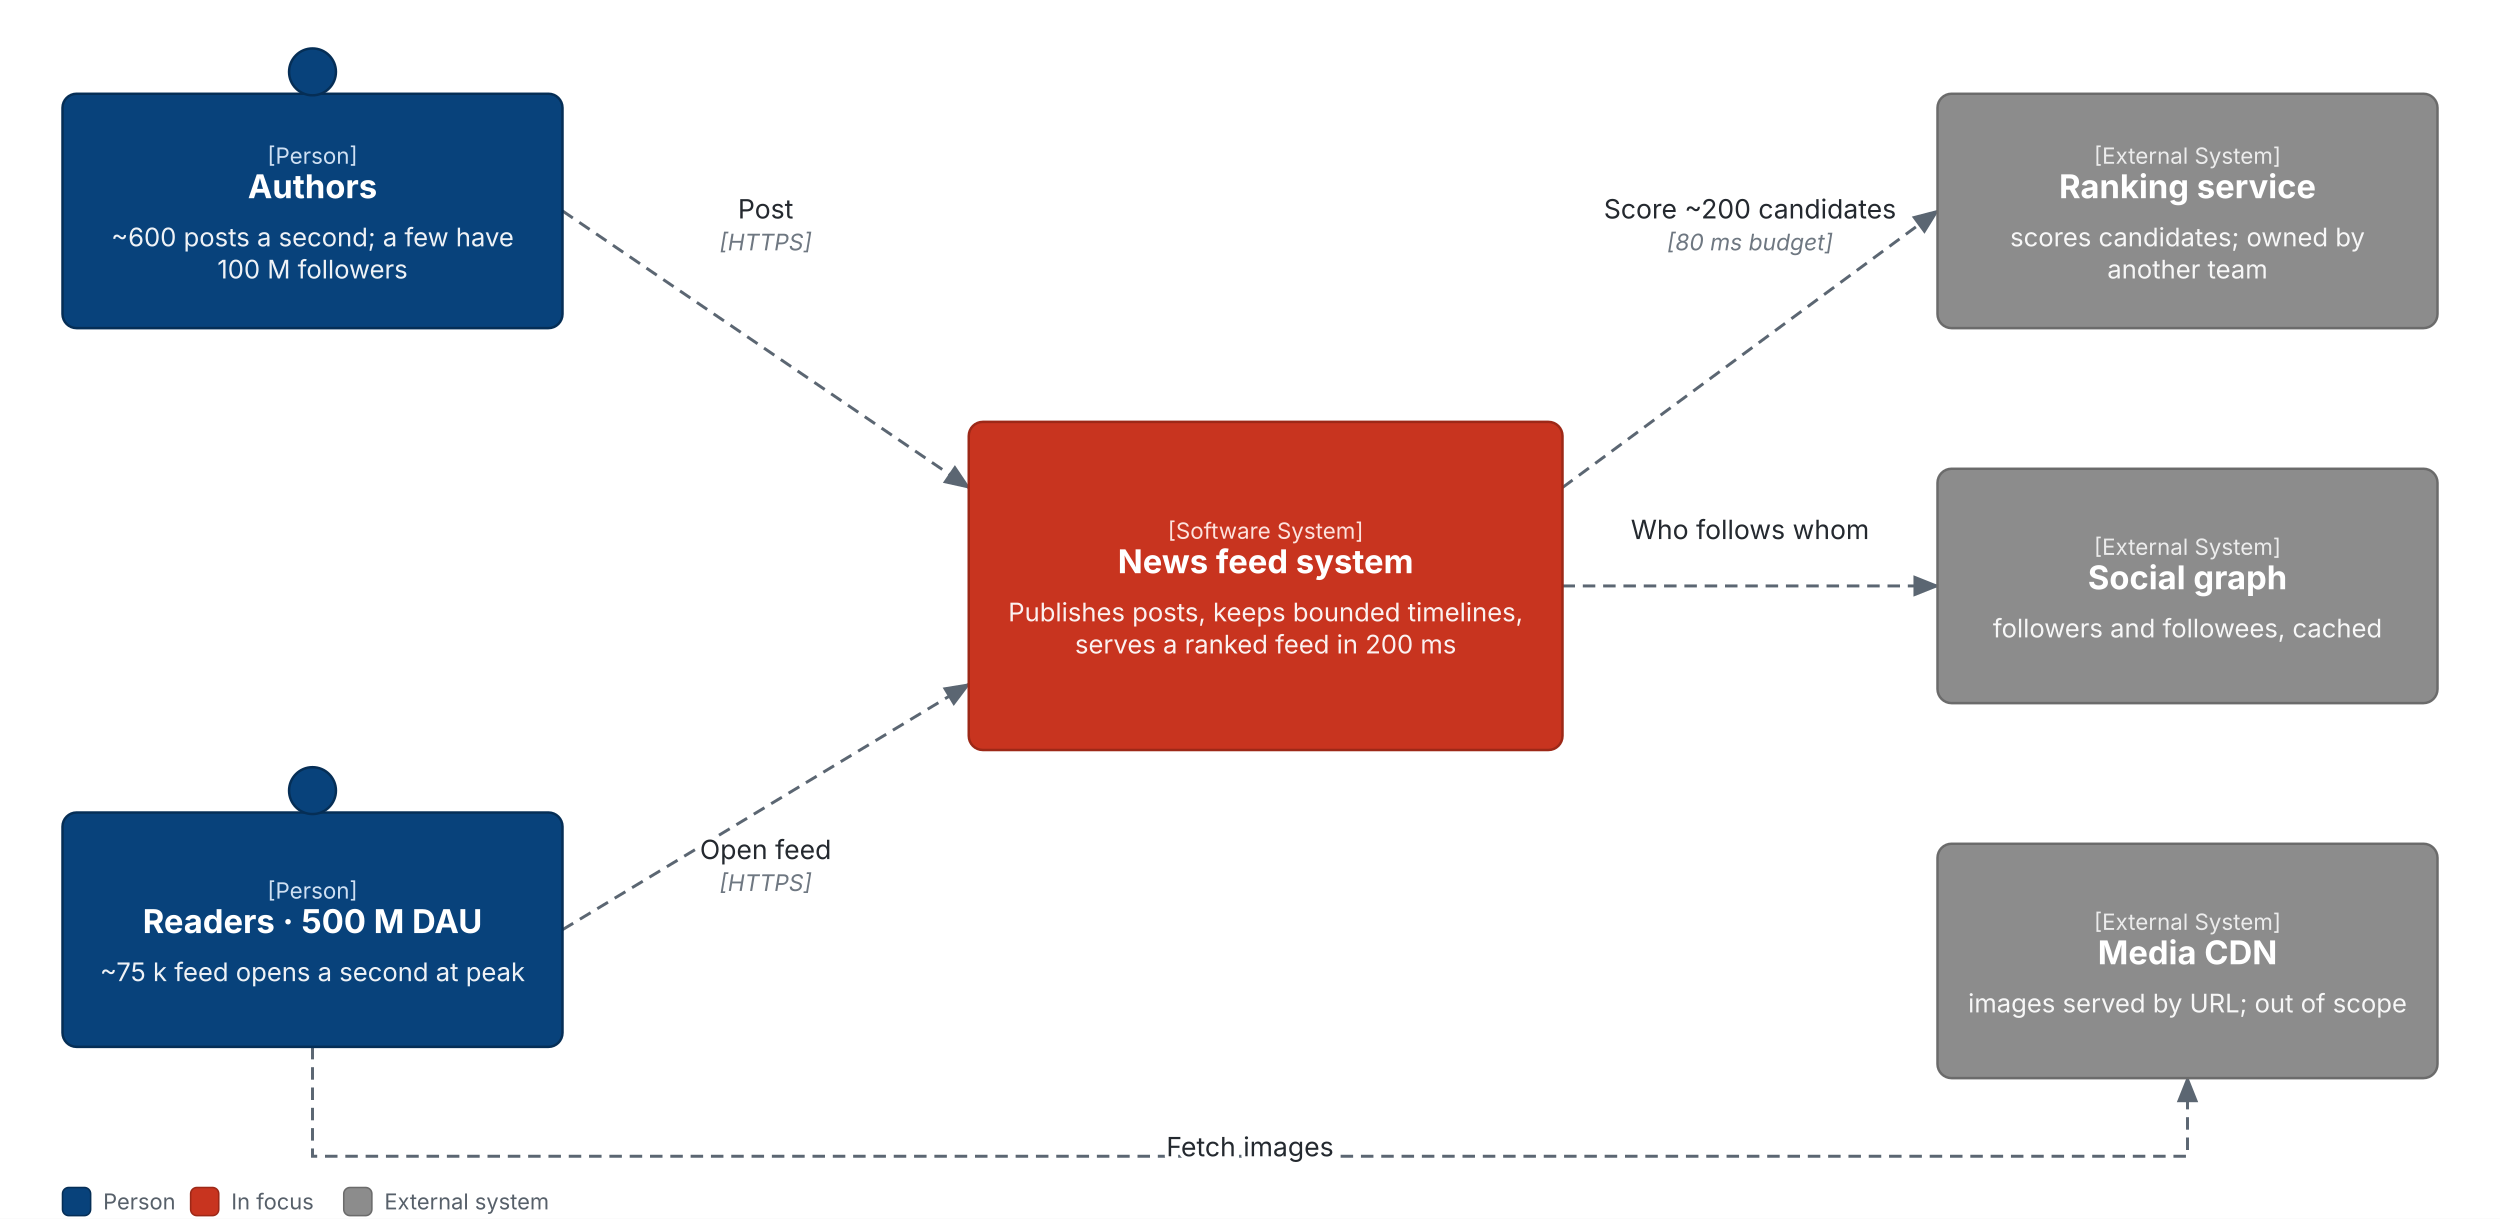
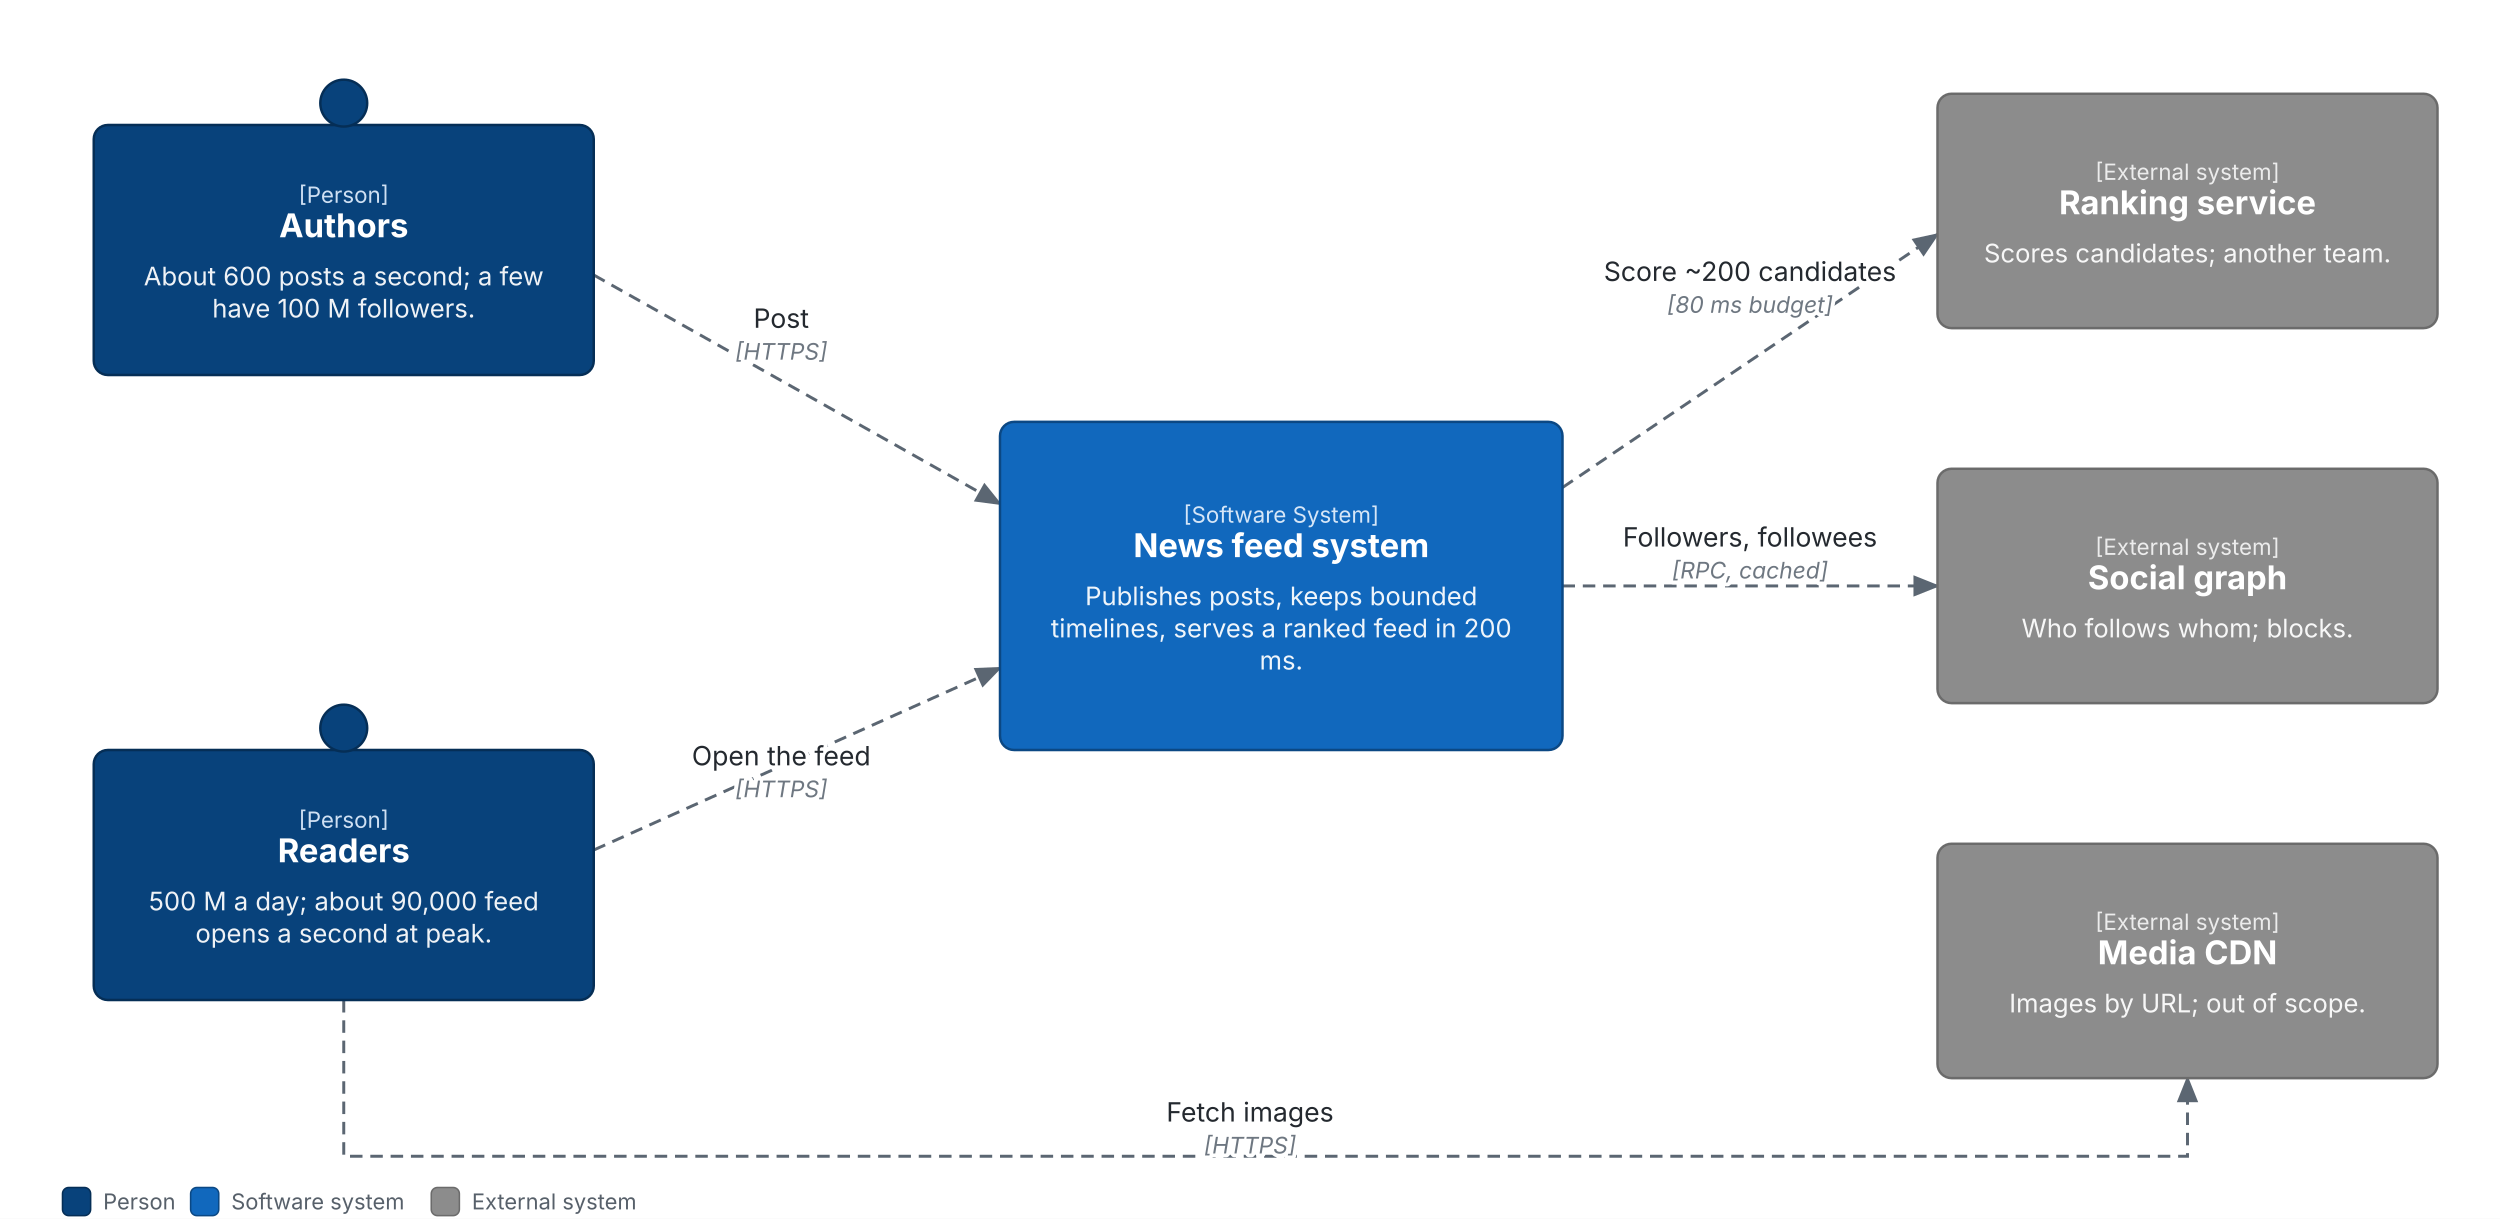
<svg xmlns="http://www.w3.org/2000/svg" class="c4" viewBox="0 0 1600 780" width="1600" height="780">
  <defs>
    <marker id="c4a" viewBox="0 0 10 10" refX="9" refY="5" markerWidth="9" markerHeight="9" orient="auto">
      <path d="M0,1 L10,5 L0,9 z" fill="#5b6672" />
    </marker>
    <marker id="c4a-s" viewBox="0 0 10 10" refX="1" refY="5" markerWidth="9" markerHeight="9" orient="auto">
      <path d="M10,1 L0,5 L10,9 z" fill="#5b6672" />
    </marker>
  </defs>
  <rect width="1600" height="780" fill="#ffffff" />
-   <path d="M360.0,135.0 L620.0,312.0" fill="none" stroke="#5b6672" stroke-width="1.9" stroke-dasharray="8 5" marker-end="url(#c4a)" />
-   <text x="490.0" y="139.8" text-anchor="middle" font-family="Inter, Helvetica, Arial, sans-serif" font-size="17.0" fill="#24292f" font-style="normal" paint-order="stroke" stroke="#ffffff" stroke-width="5" stroke-linejoin="round">Post</text>
-   <text x="490.0" y="160.2" text-anchor="middle" font-family="Inter, Helvetica, Arial, sans-serif" font-size="14.6" fill="#6e7781" font-style="italic" paint-order="stroke" stroke="#ffffff" stroke-width="5" stroke-linejoin="round">[HTTPS]</text>
-   <path d="M360.0,595.0 L620.0,438.0" fill="none" stroke="#5b6672" stroke-width="1.9" stroke-dasharray="8 5" marker-end="url(#c4a)" />
-   <text x="490.0" y="549.8" text-anchor="middle" font-family="Inter, Helvetica, Arial, sans-serif" font-size="17.0" fill="#24292f" font-style="normal" paint-order="stroke" stroke="#ffffff" stroke-width="5" stroke-linejoin="round">Open feed</text>
-   <text x="490.0" y="570.2" text-anchor="middle" font-family="Inter, Helvetica, Arial, sans-serif" font-size="14.6" fill="#6e7781" font-style="italic" paint-order="stroke" stroke="#ffffff" stroke-width="5" stroke-linejoin="round">[HTTPS]</text>
-   <path d="M1000.0,312.0 L1240.0,135.0" fill="none" stroke="#5b6672" stroke-width="1.9" stroke-dasharray="8 5" marker-end="url(#c4a)" />
-   <text x="1120.0" y="139.8" text-anchor="middle" font-family="Inter, Helvetica, Arial, sans-serif" font-size="17.0" fill="#24292f" font-style="normal" paint-order="stroke" stroke="#ffffff" stroke-width="5" stroke-linejoin="round">Score ~200 candidates</text>
-   <text x="1120.0" y="160.2" text-anchor="middle" font-family="Inter, Helvetica, Arial, sans-serif" font-size="14.6" fill="#6e7781" font-style="italic" paint-order="stroke" stroke="#ffffff" stroke-width="5" stroke-linejoin="round">[80 ms budget]</text>
+   <path d="M380.0,176.0 L640.0,322.5" fill="none" stroke="#5b6672" stroke-width="1.9" stroke-dasharray="8 5" marker-end="url(#c4a)" />
+   <text x="500.0" y="209.8" text-anchor="middle" font-family="Inter, Helvetica, Arial, sans-serif" font-size="17.0" fill="#24292f" font-style="normal" paint-order="stroke" stroke="#ffffff" stroke-width="5" stroke-linejoin="round">Post</text>
+   <text x="500.0" y="230.2" text-anchor="middle" font-family="Inter, Helvetica, Arial, sans-serif" font-size="14.6" fill="#6e7781" font-style="italic" paint-order="stroke" stroke="#ffffff" stroke-width="5" stroke-linejoin="round">[HTTPS]</text>
+   <path d="M380.0,544.0 L640.0,427.5" fill="none" stroke="#5b6672" stroke-width="1.9" stroke-dasharray="8 5" marker-end="url(#c4a)" />
+   <text x="500.0" y="489.8" text-anchor="middle" font-family="Inter, Helvetica, Arial, sans-serif" font-size="17.0" fill="#24292f" font-style="normal" paint-order="stroke" stroke="#ffffff" stroke-width="5" stroke-linejoin="round">Open the feed</text>
+   <text x="500.0" y="510.2" text-anchor="middle" font-family="Inter, Helvetica, Arial, sans-serif" font-size="14.6" fill="#6e7781" font-style="italic" paint-order="stroke" stroke="#ffffff" stroke-width="5" stroke-linejoin="round">[HTTPS]</text>
+   <path d="M1000.0,312.0 L1240.0,150.0" fill="none" stroke="#5b6672" stroke-width="1.9" stroke-dasharray="8 5" marker-end="url(#c4a)" />
+   <text x="1120.0" y="179.8" text-anchor="middle" font-family="Inter, Helvetica, Arial, sans-serif" font-size="17.0" fill="#24292f" font-style="normal" paint-order="stroke" stroke="#ffffff" stroke-width="5" stroke-linejoin="round">Score ~200 candidates</text>
+   <text x="1120.0" y="200.2" text-anchor="middle" font-family="Inter, Helvetica, Arial, sans-serif" font-size="14.6" fill="#6e7781" font-style="italic" paint-order="stroke" stroke="#ffffff" stroke-width="5" stroke-linejoin="round">[80 ms budget]</text>
  <path d="M1000.0,375.0 L1240.0,375.0" fill="none" stroke="#5b6672" stroke-width="1.9" stroke-dasharray="8 5" marker-end="url(#c4a)" />
-   <text x="1120.0" y="345.0" text-anchor="middle" font-family="Inter, Helvetica, Arial, sans-serif" font-size="17.0" fill="#24292f" font-style="normal" paint-order="stroke" stroke="#ffffff" stroke-width="5" stroke-linejoin="round">Who follows whom</text>
-   <path d="M200.0,670.0 L200.0,740.0 L1400.0,740.0 L1400.0,690.0" fill="none" stroke="#5b6672" stroke-width="1.9" stroke-dasharray="8 5" marker-end="url(#c4a)" />
-   <text x="800.0" y="740.0" text-anchor="middle" font-family="Inter, Helvetica, Arial, sans-serif" font-size="17.0" fill="#24292f" font-style="normal" paint-order="stroke" stroke="#ffffff" stroke-width="5" stroke-linejoin="round">Fetch images</text>
-   <rect x="40" y="60" width="320" height="150" rx="9" fill="#08427b" stroke="#052e56" stroke-width="1.6" />
-   <circle cx="200.0" cy="46" r="15" fill="#08427b" stroke="#052e56" stroke-width="1.6" />
-   <text x="200.0" y="104.805" text-anchor="middle" font-family="Inter, Helvetica, Arial, sans-serif" font-size="14.3" fill="#cfe0f3">[Person]</text>
-   <text x="200.0" y="126.855" text-anchor="middle" font-family="Inter, Helvetica, Arial, sans-serif" font-size="21" font-weight="700" fill="#ffffff">Authors</text>
-   <text x="200.0" y="157.635" text-anchor="middle" font-family="Inter, Helvetica, Arial, sans-serif" font-size="16.4" fill="#ffffff" fill-opacity="0.93">~600 posts a second; a few have</text>
-   <text x="200.0" y="178.215" text-anchor="middle" font-family="Inter, Helvetica, Arial, sans-serif" font-size="16.4" fill="#ffffff" fill-opacity="0.93">100 M followers</text>
-   <rect x="40" y="520" width="320" height="150" rx="9" fill="#08427b" stroke="#052e56" stroke-width="1.6" />
-   <circle cx="200.0" cy="506" r="15" fill="#08427b" stroke="#052e56" stroke-width="1.6" />
-   <text x="200.0" y="575.095" text-anchor="middle" font-family="Inter, Helvetica, Arial, sans-serif" font-size="14.3" fill="#cfe0f3">[Person]</text>
-   <text x="200.0" y="597.145" text-anchor="middle" font-family="Inter, Helvetica, Arial, sans-serif" font-size="21" font-weight="700" fill="#ffffff">Readers · 500 M DAU</text>
-   <text x="200.0" y="627.925" text-anchor="middle" font-family="Inter, Helvetica, Arial, sans-serif" font-size="16.4" fill="#ffffff" fill-opacity="0.93">~75 k feed opens a second at peak</text>
-   <rect x="620" y="270" width="380" height="210" rx="9" fill="#c8341f" stroke="#9d2817" stroke-width="1.6" />
-   <text x="810.0" y="344.805" text-anchor="middle" font-family="Inter, Helvetica, Arial, sans-serif" font-size="14.3" fill="#fde3de">[Software System]</text>
-   <text x="810.0" y="366.855" text-anchor="middle" font-family="Inter, Helvetica, Arial, sans-serif" font-size="21" font-weight="700" fill="#ffffff">News feed system</text>
-   <text x="810.0" y="397.635" text-anchor="middle" font-family="Inter, Helvetica, Arial, sans-serif" font-size="16.4" fill="#ffffff" fill-opacity="0.93">Publishes posts, keeps bounded timelines,</text>
-   <text x="810.0" y="418.215" text-anchor="middle" font-family="Inter, Helvetica, Arial, sans-serif" font-size="16.4" fill="#ffffff" fill-opacity="0.93">serves a ranked feed in 200 ms</text>
+   <text x="1120.0" y="349.8" text-anchor="middle" font-family="Inter, Helvetica, Arial, sans-serif" font-size="17.0" fill="#24292f" font-style="normal" paint-order="stroke" stroke="#ffffff" stroke-width="5" stroke-linejoin="round">Followers, followees</text>
+   <text x="1120.0" y="370.2" text-anchor="middle" font-family="Inter, Helvetica, Arial, sans-serif" font-size="14.6" fill="#6e7781" font-style="italic" paint-order="stroke" stroke="#ffffff" stroke-width="5" stroke-linejoin="round">[RPC, cached]</text>
+   <path d="M220.0,640.0 L220.0,740.0 L1400.0,740.0 L1400.0,690.0" fill="none" stroke="#5b6672" stroke-width="1.9" stroke-dasharray="8 5" marker-end="url(#c4a)" />
+   <text x="800.0" y="717.8" text-anchor="middle" font-family="Inter, Helvetica, Arial, sans-serif" font-size="17.0" fill="#24292f" font-style="normal" paint-order="stroke" stroke="#ffffff" stroke-width="5" stroke-linejoin="round">Fetch images</text>
+   <text x="800.0" y="738.2" text-anchor="middle" font-family="Inter, Helvetica, Arial, sans-serif" font-size="14.6" fill="#6e7781" font-style="italic" paint-order="stroke" stroke="#ffffff" stroke-width="5" stroke-linejoin="round">[HTTPS]</text>
+   <rect x="60" y="80" width="320" height="160" rx="9" fill="#08427b" stroke="#052e56" stroke-width="1.6" />
+   <circle cx="220.0" cy="66" r="15" fill="#08427b" stroke="#052e56" stroke-width="1.6" />
+   <text x="220.0" y="129.805" text-anchor="middle" font-family="Inter, Helvetica, Arial, sans-serif" font-size="14.3" fill="#cfe0f3">[Person]</text>
+   <text x="220.0" y="151.855" text-anchor="middle" font-family="Inter, Helvetica, Arial, sans-serif" font-size="21" font-weight="700" fill="#ffffff">Authors</text>
+   <text x="220.0" y="182.635" text-anchor="middle" font-family="Inter, Helvetica, Arial, sans-serif" font-size="16.4" fill="#ffffff" fill-opacity="0.93">About 600 posts a second; a few</text>
+   <text x="220.0" y="203.215" text-anchor="middle" font-family="Inter, Helvetica, Arial, sans-serif" font-size="16.4" fill="#ffffff" fill-opacity="0.93">have 100 M followers.</text>
+   <rect x="60" y="480" width="320" height="160" rx="9" fill="#08427b" stroke="#052e56" stroke-width="1.6" />
+   <circle cx="220.0" cy="466" r="15" fill="#08427b" stroke="#052e56" stroke-width="1.6" />
+   <text x="220.0" y="529.805" text-anchor="middle" font-family="Inter, Helvetica, Arial, sans-serif" font-size="14.3" fill="#cfe0f3">[Person]</text>
+   <text x="220.0" y="551.855" text-anchor="middle" font-family="Inter, Helvetica, Arial, sans-serif" font-size="21" font-weight="700" fill="#ffffff">Readers</text>
+   <text x="220.0" y="582.635" text-anchor="middle" font-family="Inter, Helvetica, Arial, sans-serif" font-size="16.4" fill="#ffffff" fill-opacity="0.93">500 M a day; about 90,000 feed</text>
+   <text x="220.0" y="603.215" text-anchor="middle" font-family="Inter, Helvetica, Arial, sans-serif" font-size="16.4" fill="#ffffff" fill-opacity="0.93">opens a second at peak.</text>
+   <rect x="640" y="270" width="360" height="210" rx="9" fill="#1168bd" stroke="#0b4884" stroke-width="1.6" />
+   <text x="820.0" y="334.515" text-anchor="middle" font-family="Inter, Helvetica, Arial, sans-serif" font-size="14.3" fill="#d6e6f7">[Software System]</text>
+   <text x="820.0" y="356.565" text-anchor="middle" font-family="Inter, Helvetica, Arial, sans-serif" font-size="21" font-weight="700" fill="#ffffff">News feed system</text>
+   <text x="820.0" y="387.345" text-anchor="middle" font-family="Inter, Helvetica, Arial, sans-serif" font-size="16.4" fill="#ffffff" fill-opacity="0.93">Publishes posts, keeps bounded</text>
+   <text x="820.0" y="407.925" text-anchor="middle" font-family="Inter, Helvetica, Arial, sans-serif" font-size="16.4" fill="#ffffff" fill-opacity="0.93">timelines, serves a ranked feed in 200</text>
+   <text x="820.0" y="428.505" text-anchor="middle" font-family="Inter, Helvetica, Arial, sans-serif" font-size="16.4" fill="#ffffff" fill-opacity="0.93">ms.</text>
  <rect x="1240" y="60" width="320" height="150" rx="9" fill="#8c8c8c" stroke="#6b6b6b" stroke-width="1.6" />
-   <text x="1400.0" y="104.805" text-anchor="middle" font-family="Inter, Helvetica, Arial, sans-serif" font-size="14.3" fill="#ececec">[External System]</text>
-   <text x="1400.0" y="126.855" text-anchor="middle" font-family="Inter, Helvetica, Arial, sans-serif" font-size="21" font-weight="700" fill="#ffffff">Ranking service</text>
-   <text x="1400.0" y="157.635" text-anchor="middle" font-family="Inter, Helvetica, Arial, sans-serif" font-size="16.4" fill="#ffffff" fill-opacity="0.93">scores candidates; owned by</text>
-   <text x="1400.0" y="178.215" text-anchor="middle" font-family="Inter, Helvetica, Arial, sans-serif" font-size="16.4" fill="#ffffff" fill-opacity="0.93">another team</text>
+   <text x="1400.0" y="115.095" text-anchor="middle" font-family="Inter, Helvetica, Arial, sans-serif" font-size="14.3" fill="#ececec">[External system]</text>
+   <text x="1400.0" y="137.145" text-anchor="middle" font-family="Inter, Helvetica, Arial, sans-serif" font-size="21" font-weight="700" fill="#ffffff">Ranking service</text>
+   <text x="1400.0" y="167.925" text-anchor="middle" font-family="Inter, Helvetica, Arial, sans-serif" font-size="16.4" fill="#ffffff" fill-opacity="0.93">Scores candidates; another team.</text>
  <rect x="1240" y="300" width="320" height="150" rx="9" fill="#8c8c8c" stroke="#6b6b6b" stroke-width="1.6" />
-   <text x="1400.0" y="355.095" text-anchor="middle" font-family="Inter, Helvetica, Arial, sans-serif" font-size="14.3" fill="#ececec">[External System]</text>
+   <text x="1400.0" y="355.095" text-anchor="middle" font-family="Inter, Helvetica, Arial, sans-serif" font-size="14.3" fill="#ececec">[External system]</text>
  <text x="1400.0" y="377.145" text-anchor="middle" font-family="Inter, Helvetica, Arial, sans-serif" font-size="21" font-weight="700" fill="#ffffff">Social graph</text>
-   <text x="1400.0" y="407.925" text-anchor="middle" font-family="Inter, Helvetica, Arial, sans-serif" font-size="16.4" fill="#ffffff" fill-opacity="0.93">followers and followees, cached</text>
+   <text x="1400.0" y="407.925" text-anchor="middle" font-family="Inter, Helvetica, Arial, sans-serif" font-size="16.4" fill="#ffffff" fill-opacity="0.93">Who follows whom; blocks.</text>
  <rect x="1240" y="540" width="320" height="150" rx="9" fill="#8c8c8c" stroke="#6b6b6b" stroke-width="1.6" />
-   <text x="1400.0" y="595.095" text-anchor="middle" font-family="Inter, Helvetica, Arial, sans-serif" font-size="14.3" fill="#ececec">[External System]</text>
+   <text x="1400.0" y="595.095" text-anchor="middle" font-family="Inter, Helvetica, Arial, sans-serif" font-size="14.3" fill="#ececec">[External system]</text>
  <text x="1400.0" y="617.145" text-anchor="middle" font-family="Inter, Helvetica, Arial, sans-serif" font-size="21" font-weight="700" fill="#ffffff">Media CDN</text>
-   <text x="1400.0" y="647.925" text-anchor="middle" font-family="Inter, Helvetica, Arial, sans-serif" font-size="16.4" fill="#ffffff" fill-opacity="0.93">images served by URL; out of scope</text>
+   <text x="1400.0" y="647.925" text-anchor="middle" font-family="Inter, Helvetica, Arial, sans-serif" font-size="16.4" fill="#ffffff" fill-opacity="0.93">Images by URL; out of scope.</text>
  <rect x="40" y="760" width="18" height="18" rx="4" fill="#08427b" stroke="#052e56" />
  <text x="66" y="774" font-family="Inter, Helvetica, Arial, sans-serif" font-size="14" fill="#57606a">Person</text>
-   <rect x="122" y="760" width="18" height="18" rx="4" fill="#c8341f" stroke="#9d2817" />
-   <text x="148" y="774" font-family="Inter, Helvetica, Arial, sans-serif" font-size="14" fill="#57606a">In focus</text>
-   <rect x="220" y="760" width="18" height="18" rx="4" fill="#8c8c8c" stroke="#6b6b6b" />
-   <text x="246" y="774" font-family="Inter, Helvetica, Arial, sans-serif" font-size="14" fill="#57606a">External system</text>
+   <rect x="122" y="760" width="18" height="18" rx="4" fill="#1168bd" stroke="#0b4884" />
+   <text x="148" y="774" font-family="Inter, Helvetica, Arial, sans-serif" font-size="14" fill="#57606a">Software system</text>
+   <rect x="276" y="760" width="18" height="18" rx="4" fill="#8c8c8c" stroke="#6b6b6b" />
+   <text x="302" y="774" font-family="Inter, Helvetica, Arial, sans-serif" font-size="14" fill="#57606a">External system</text>
</svg>
